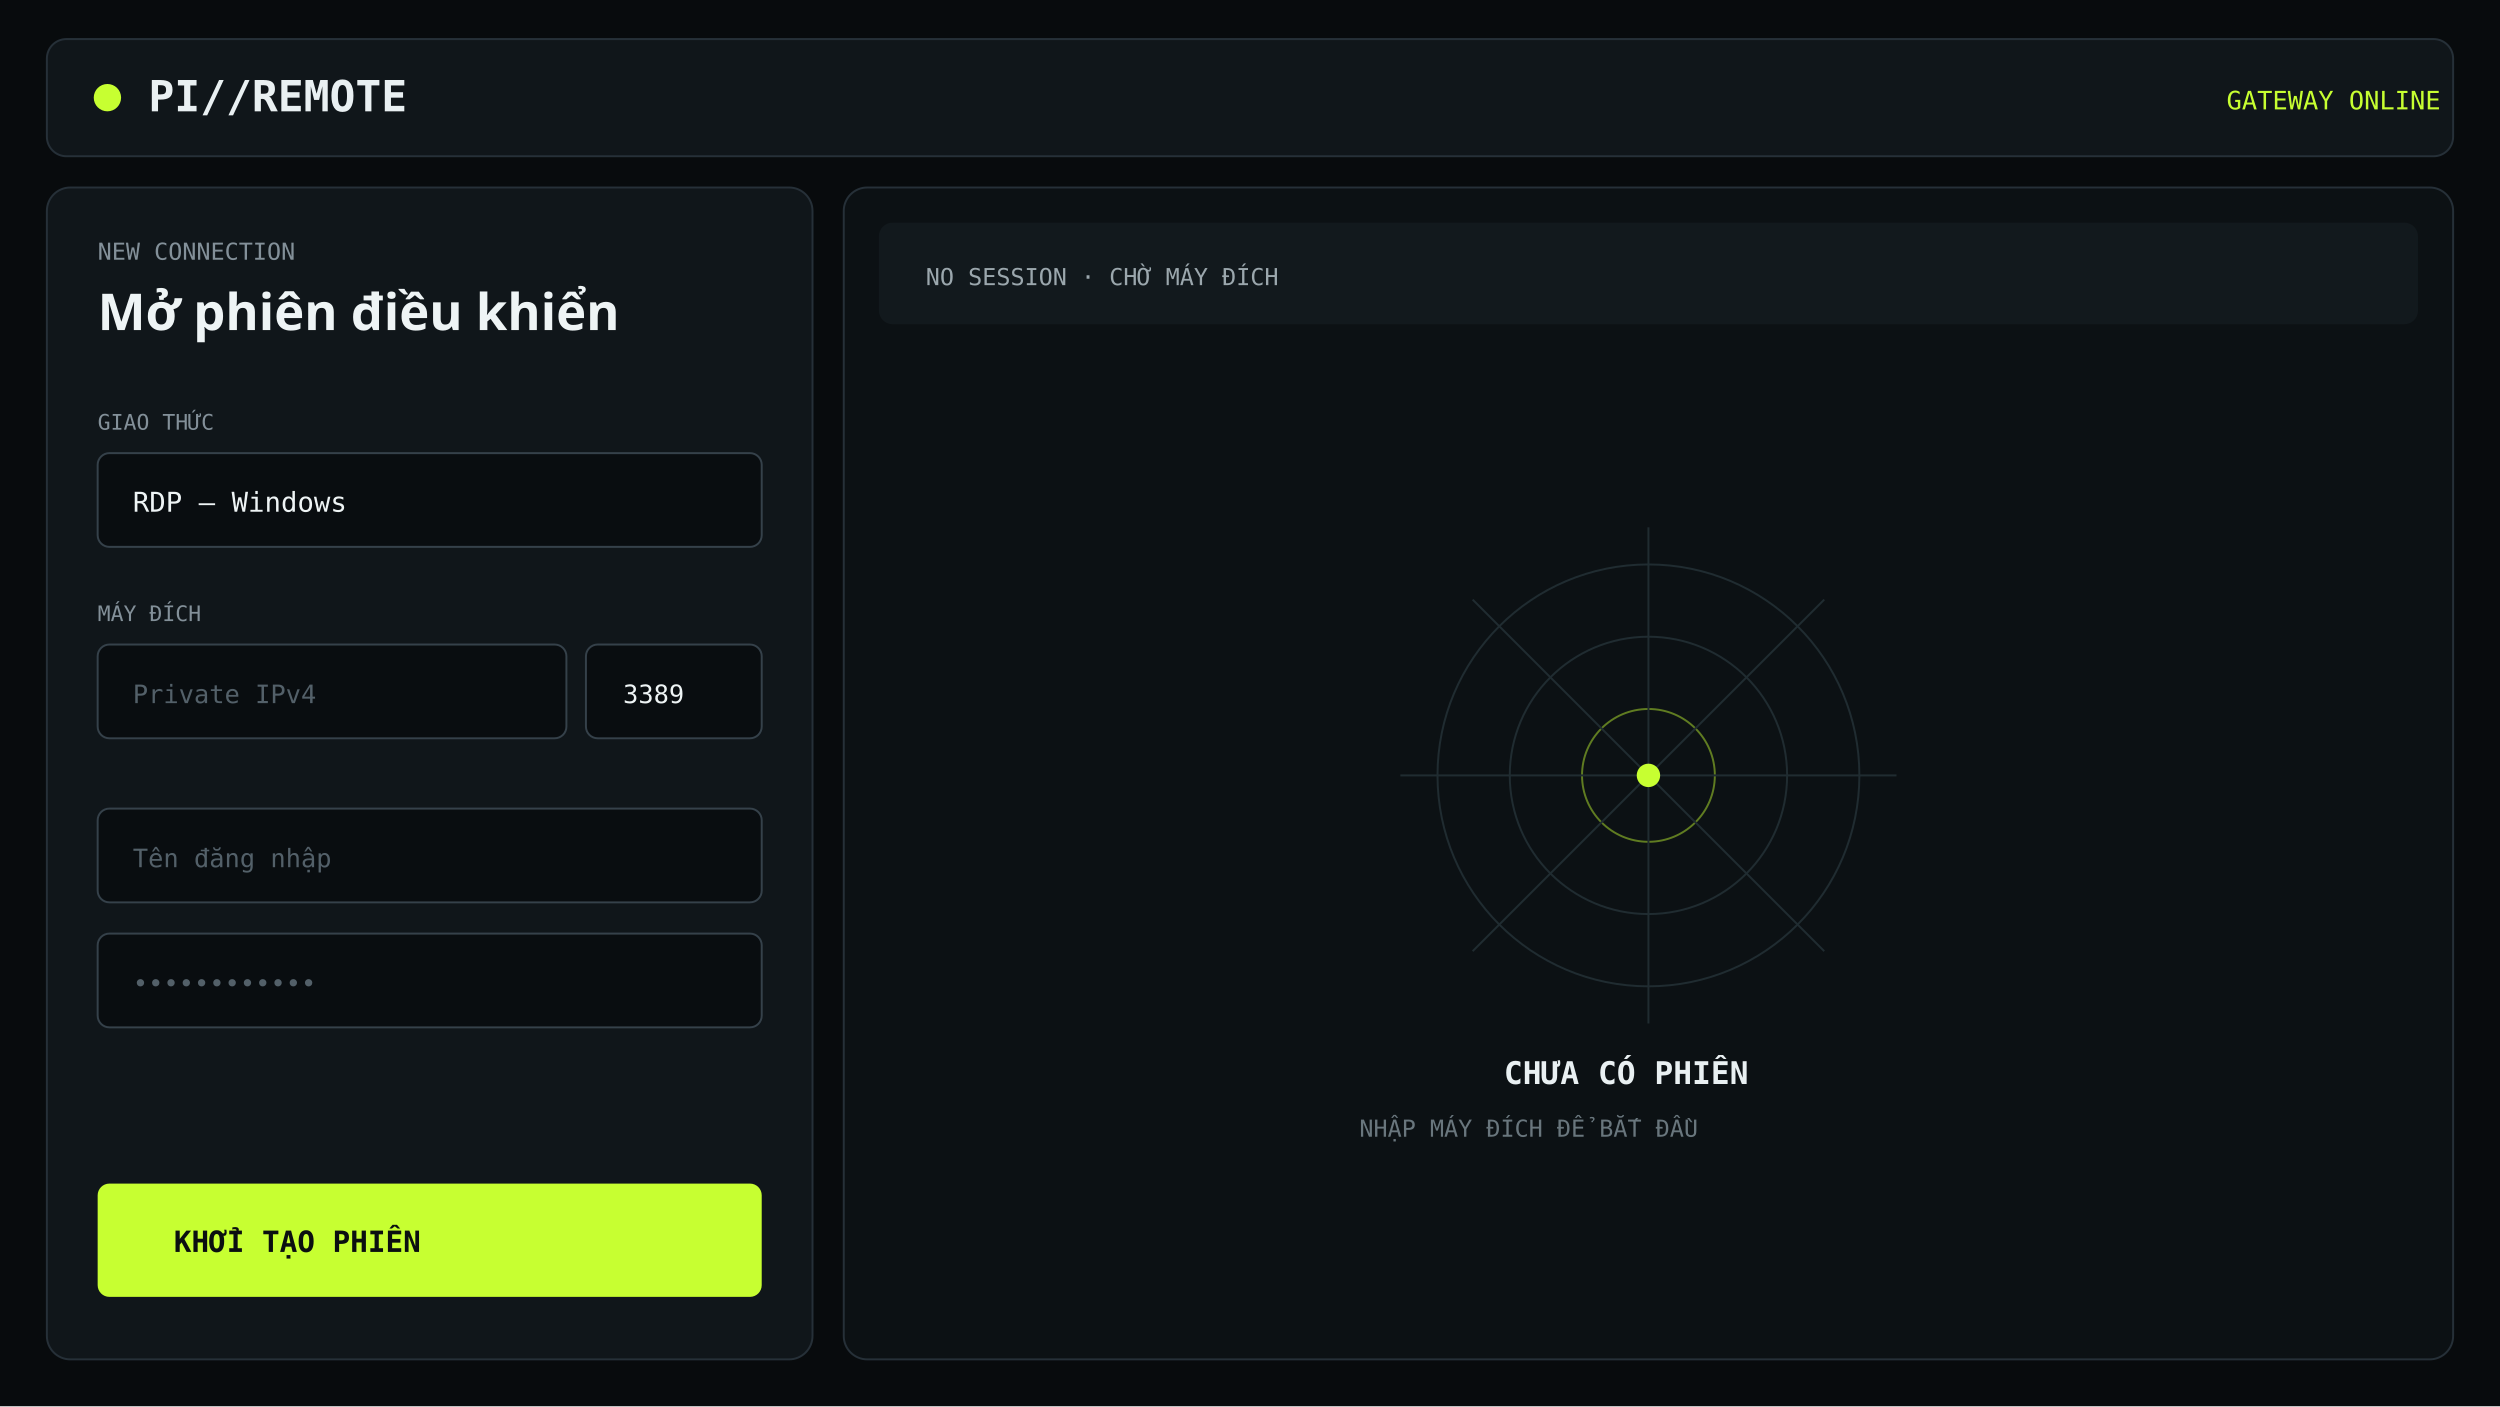
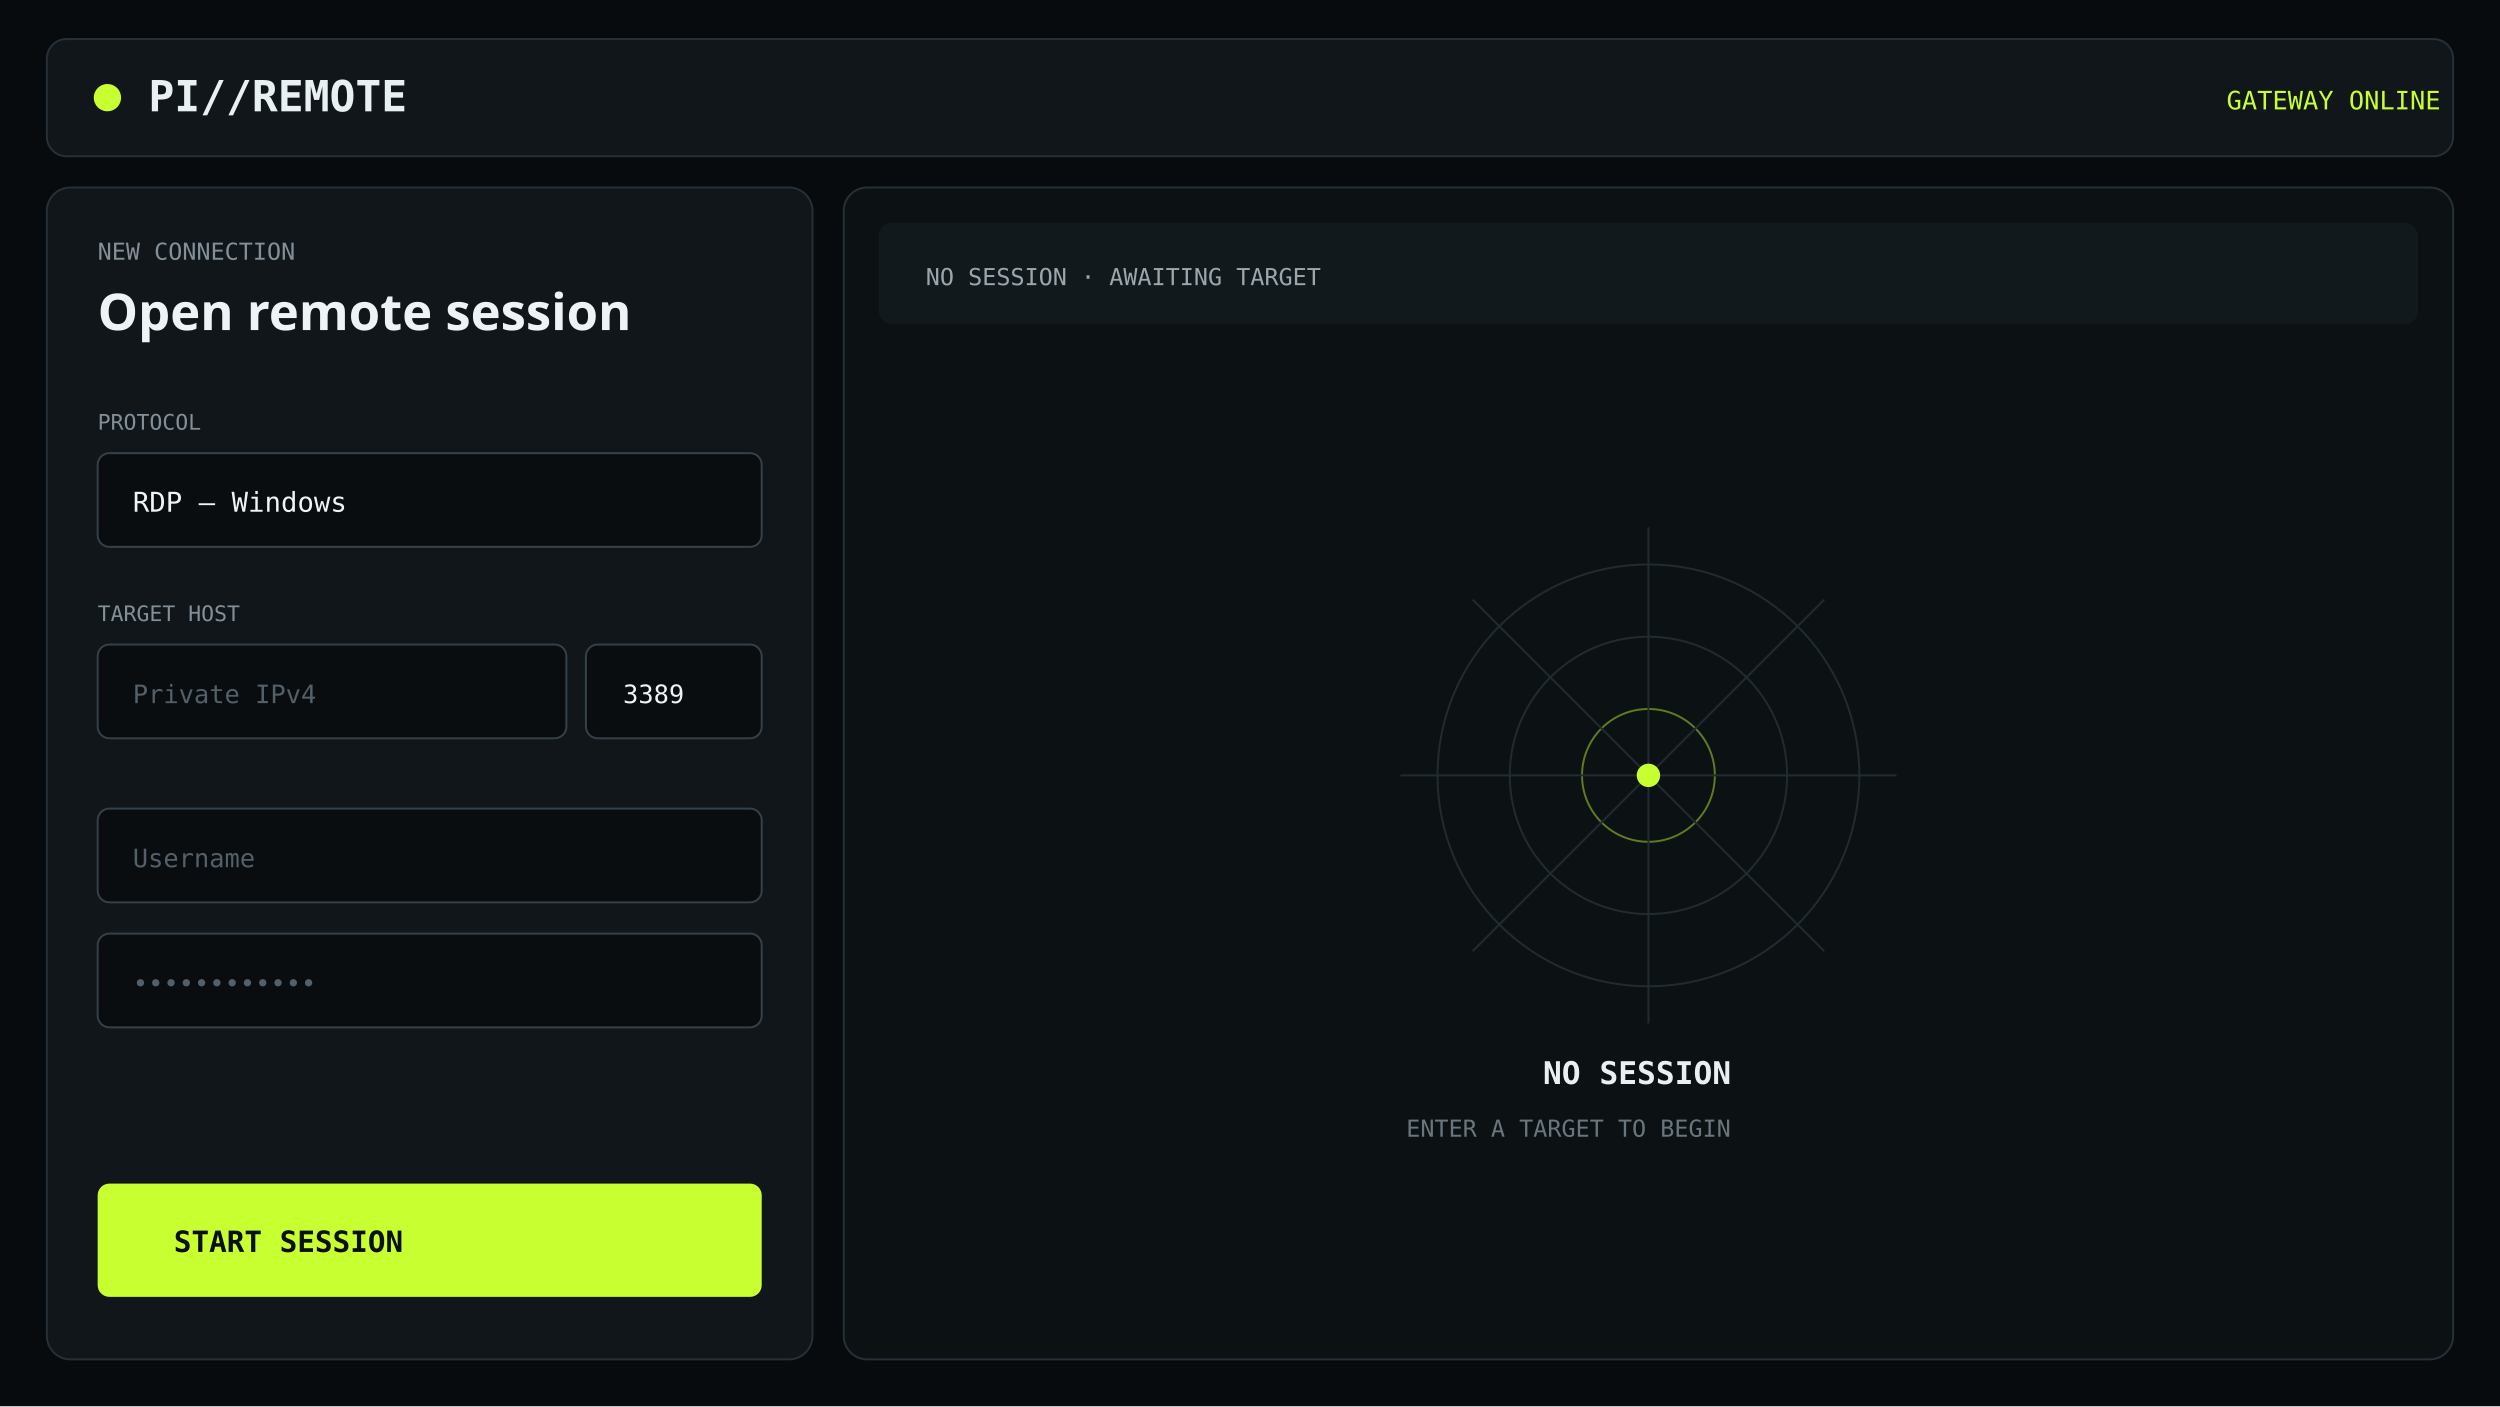
<svg xmlns="http://www.w3.org/2000/svg" width="1280" height="720" viewBox="0 0 1280 720" role="img" aria-labelledby="title desc">
  <rect width="1280" height="720" fill="#080b0d" />
  <rect x="24" y="20" width="1232" height="60" rx="10" fill="#10161a" stroke="#263038" />
  <circle cx="55" cy="50" r="7" fill="#c7ff31" />
  <text x="76" y="57" fill="#e9f0f2" font-family="monospace" font-size="22" font-weight="700">PI//REMOTE</text>
  <text x="1140" y="56" fill="#c7ff31" font-family="monospace" font-size="13">GATEWAY ONLINE</text>
  <rect x="24" y="96" width="392" height="600" rx="12" fill="#10161a" stroke="#263038" />
  <text x="50" y="133" fill="#839099" font-family="monospace" font-size="12">NEW CONNECTION</text>
-   <text x="50" y="169" fill="#eef4f5" font-family="sans-serif" font-size="26" font-weight="700">Mở phiên điều khiển</text>
-   <text x="50" y="220" fill="#839099" font-family="monospace" font-size="11">GIAO THỨC</text>
+   <text x="50" y="169" fill="#eef4f5" font-family="sans-serif" font-size="26" font-weight="700">Open remote session</text>
+   <text x="50" y="220" fill="#839099" font-family="monospace" font-size="11">PROTOCOL</text>
  <rect x="50" y="232" width="340" height="48" rx="6" fill="#090d10" stroke="#35414a" />
  <text x="68" y="262" fill="#eef4f5" font-family="monospace" font-size="14">RDP — Windows</text>
-   <text x="50" y="318" fill="#839099" font-family="monospace" font-size="11">MÁY ĐÍCH</text>
+   <text x="50" y="318" fill="#839099" font-family="monospace" font-size="11">TARGET HOST</text>
  <rect x="50" y="330" width="240" height="48" rx="6" fill="#090d10" stroke="#35414a" />
  <text x="68" y="360" fill="#536069" font-family="monospace" font-size="13">Private IPv4</text>
  <rect x="300" y="330" width="90" height="48" rx="6" fill="#090d10" stroke="#35414a" />
  <text x="319" y="360" fill="#eef4f5" font-family="monospace" font-size="13">3389</text>
  <rect x="50" y="414" width="340" height="48" rx="6" fill="#090d10" stroke="#35414a" />
-   <text x="68" y="444" fill="#536069" font-family="monospace" font-size="13">Tên đăng nhập</text>
+   <text x="68" y="444" fill="#536069" font-family="monospace" font-size="13">Username</text>
  <rect x="50" y="478" width="340" height="48" rx="6" fill="#090d10" stroke="#35414a" />
  <text x="68" y="508" fill="#536069" font-family="monospace" font-size="13">••••••••••••</text>
  <rect x="50" y="606" width="340" height="58" rx="6" fill="#c7ff31" />
-   <text x="89" y="641" fill="#0b0f10" font-family="monospace" font-size="15" font-weight="700">KHỞI TẠO PHIÊN</text>
+   <text x="89" y="641" fill="#0b0f10" font-family="monospace" font-size="15" font-weight="700">START SESSION</text>
  <rect x="432" y="96" width="824" height="600" rx="12" fill="#0c1114" stroke="#263038" />
  <rect x="450" y="114" width="788" height="52" rx="7" fill="#12191d" />
-   <text x="474" y="146" fill="#9ba7ad" font-family="monospace" font-size="12">NO SESSION  ·  CHỜ MÁY ĐÍCH</text>
+   <text x="474" y="146" fill="#9ba7ad" font-family="monospace" font-size="12">NO SESSION  ·  AWAITING TARGET</text>
  <circle cx="844" cy="397" r="108" fill="none" stroke="#202c31" />
  <circle cx="844" cy="397" r="71" fill="none" stroke="#202c31" />
  <circle cx="844" cy="397" r="34" fill="none" stroke="#c7ff31" stroke-opacity=".45" />
  <path d="M844 270V524M717 397H971M754 307L934 487M934 307L754 487" stroke="#202c31" />
  <circle cx="844" cy="397" r="6" fill="#c7ff31" />
-   <text x="770" y="555" fill="#e9f0f2" font-family="monospace" font-size="16" font-weight="700">CHƯA CÓ PHIÊN</text>
-   <text x="696" y="582" fill="#69767d" font-family="monospace" font-size="12">NHẬP MÁY ĐÍCH ĐỂ BẮT ĐẦU</text>
+   <text x="790" y="555" fill="#e9f0f2" font-family="monospace" font-size="16" font-weight="700">NO SESSION</text>
+   <text x="720" y="582" fill="#69767d" font-family="monospace" font-size="12">ENTER A TARGET TO BEGIN</text>
</svg>
